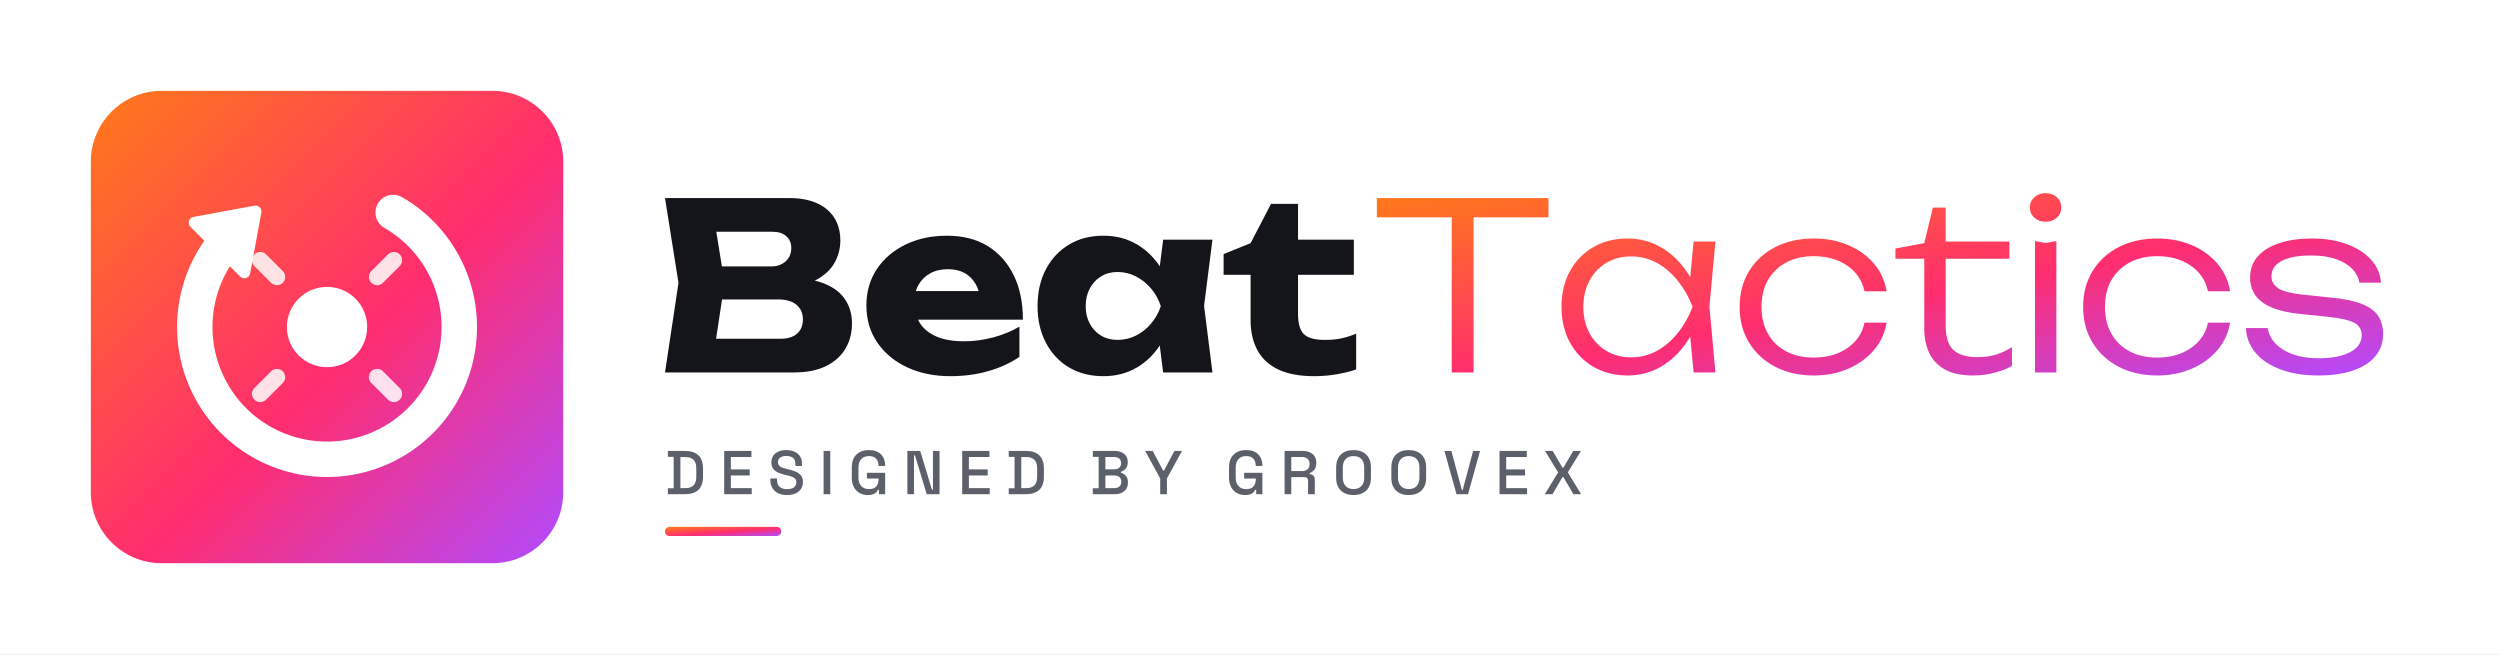
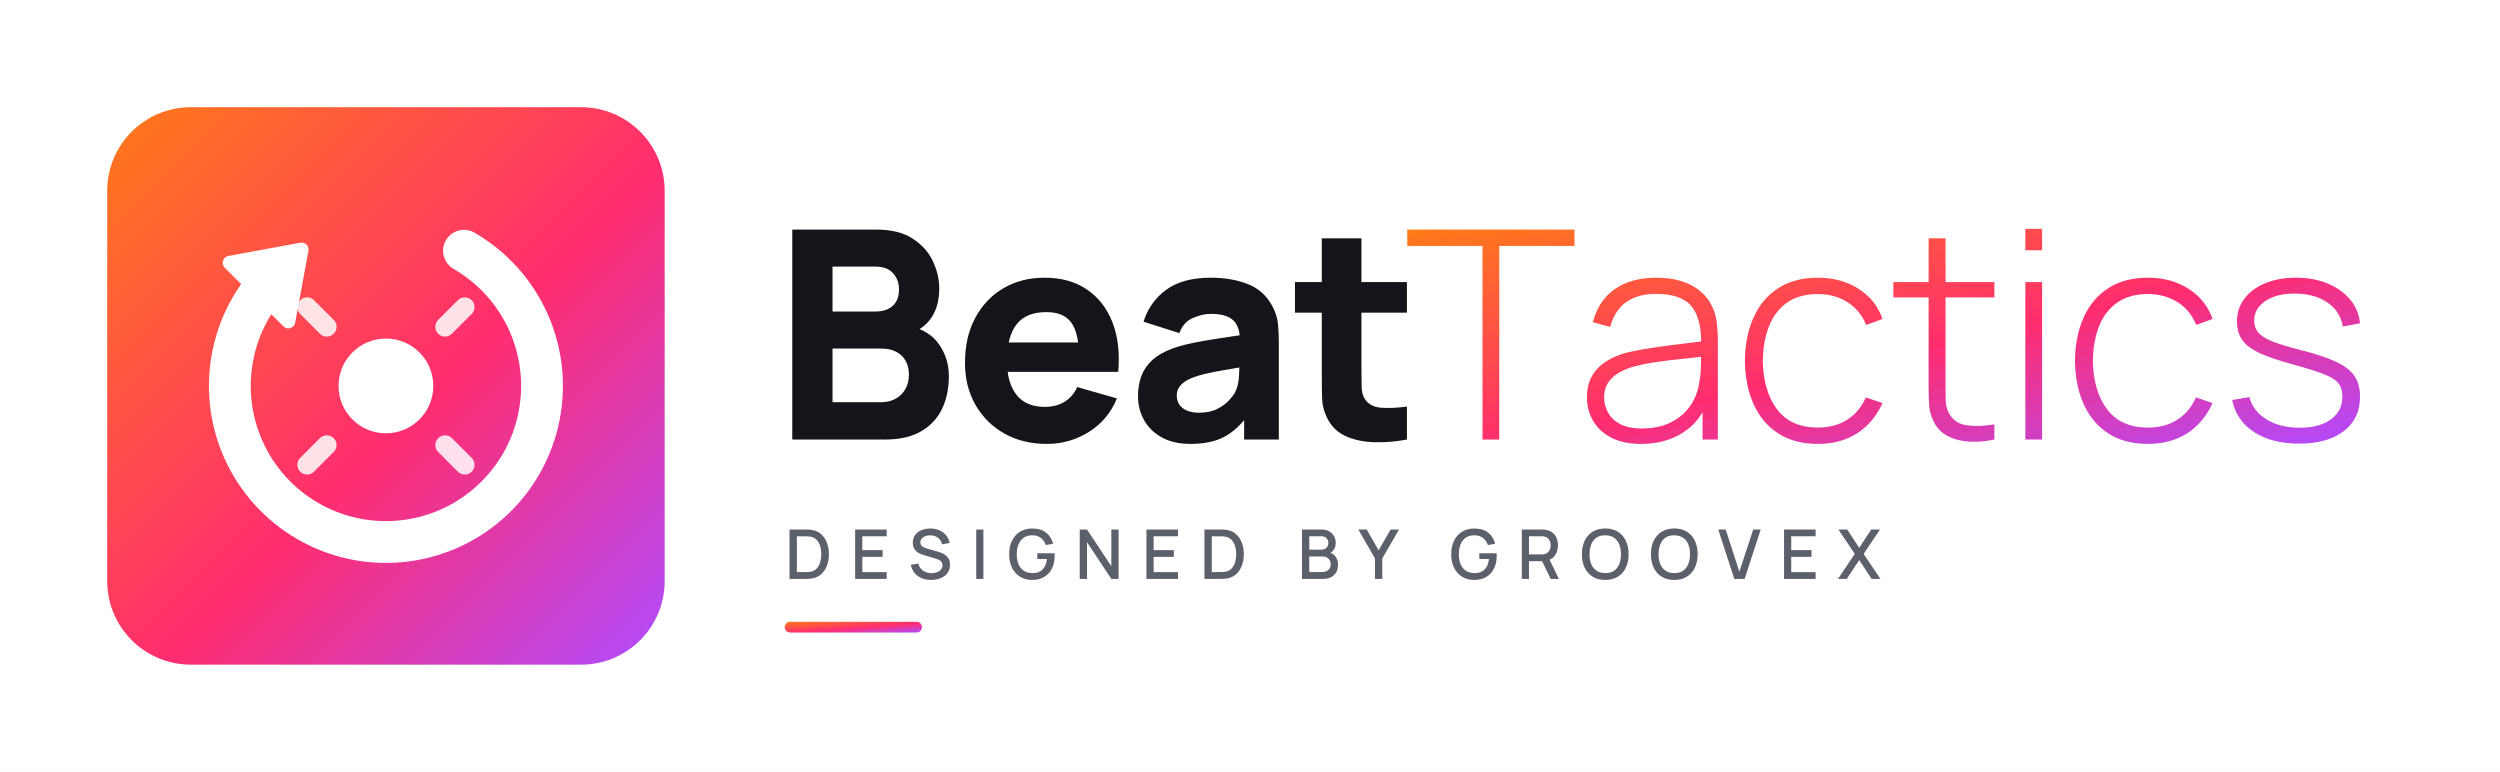
- <svg xmlns="http://www.w3.org/2000/svg" viewBox="0 0 1376 360" width="1376" height="360">
+ <svg xmlns="http://www.w3.org/2000/svg" viewBox="0 0 1166 360" width="1166" height="360">
  <defs>
    <linearGradient id="g" x1="0" y1="0" x2="1" y2="1">
      <stop offset="0" stop-color="#FF7A18" />
      <stop offset="0.55" stop-color="#FF2D6F" />
      <stop offset="1" stop-color="#B14BFF" />
    </linearGradient>
  </defs>
  <rect width="100%" height="100%" fill="#FFFFFF" />
  <rect x="50" y="50" width="260" height="260" rx="39.0" fill="url(#g)" />
  <path d="M216.40,116.95 A72.8,72.8 0 1 1 128.52,128.52" fill="none" stroke="#FFFFFF" stroke-width="19.50" stroke-linecap="round" />
  <path d="M140.66,116.39 L107.12,122.57 L134.48,149.92 Z" fill="#FFFFFF" stroke="#FFFFFF" stroke-width="6.50" stroke-linejoin="round" />
  <circle cx="180" cy="180" r="22.10" fill="#FFFFFF" />
  <line x1="207.58" y1="207.58" x2="216.77" y2="216.77" stroke="#FFFFFF" stroke-width="9.10" stroke-linecap="round" opacity="0.85" />
  <line x1="152.42" y1="207.58" x2="143.23" y2="216.77" stroke="#FFFFFF" stroke-width="9.10" stroke-linecap="round" opacity="0.85" />
  <line x1="152.42" y1="152.42" x2="143.23" y2="143.23" stroke="#FFFFFF" stroke-width="9.10" stroke-linecap="round" opacity="0.85" />
  <line x1="207.58" y1="152.42" x2="216.77" y2="143.23" stroke="#FFFFFF" stroke-width="9.10" stroke-linecap="round" opacity="0.85" />
-   <path d="M433.984 158.024 436.16 153.032Q447.296 153.288 454.528 156.424Q461.76 159.56 465.344 165.128Q468.928 170.696 468.928 177.992Q468.928 185.8 465.344 191.88Q461.76 197.96 454.656 201.48Q447.552 205.0 436.928 205.0H366.016L373.44 155.72L366.016 109.0H434.368Q447.68 109.0 455.104 115.208Q462.528 121.416 462.528 132.424Q462.528 138.44 459.712 143.944Q456.896 149.448 450.688 153.224Q444.48 157.0 433.984 158.024ZM392.256 198.856 382.016 186.44H429.76Q435.52 186.44 438.72 183.624Q441.92 180.808 441.92 175.816Q441.92 170.824 438.464 167.816Q435.008 164.808 428.224 164.808H388.8V146.632H424.64Q429.248 146.632 432.384 143.88Q435.52 141.128 435.52 136.392Q435.52 132.552 432.832 130.056Q430.144 127.56 425.152 127.56H382.144L392.256 115.144L398.784 155.72ZM523.072 207.048Q509.76 207.048 499.328 202.184Q488.896 197.32 482.88 188.552Q476.864 179.784 476.864 168.136Q476.864 156.744 482.624 148.104Q488.384 139.464 498.432 134.6Q508.48 129.736 521.152 129.736Q534.336 129.736 543.616 135.432Q552.896 141.128 557.952 151.496Q563.008 161.864 563.008 175.944H497.984V160.2H548.288L539.712 165.704Q539.2 160.072 536.896 156.168Q534.592 152.264 530.816 150.216Q527.04 148.168 521.792 148.168Q516.032 148.168 511.936 150.472Q507.84 152.776 505.536 156.808Q503.232 160.84 503.232 166.216Q503.232 173.128 506.368 177.928Q509.504 182.728 515.584 185.288Q521.664 187.848 530.496 187.848Q538.56 187.848 546.56 185.736Q554.56 183.624 561.088 179.784V196.424Q553.536 201.544 543.872 204.296Q534.208 207.048 523.072 207.048ZM640.192 205.0 636.864 178.632 640.32 168.52 636.864 158.408 640.192 131.912H667.328L662.72 168.392L667.328 205.0ZM646.336 168.52Q644.544 180.04 639.232 188.744Q633.92 197.448 625.792 202.248Q617.664 207.048 607.296 207.048Q596.544 207.048 588.416 202.248Q580.288 197.448 575.68 188.68Q571.072 179.912 571.072 168.52Q571.072 156.872 575.68 148.168Q580.288 139.464 588.416 134.6Q596.544 129.736 607.296 129.736Q617.664 129.736 625.792 134.536Q633.92 139.336 639.296 147.976Q644.672 156.616 646.336 168.52ZM597.568 168.52Q597.568 173.896 599.808 178.12Q602.048 182.344 606.016 184.712Q609.984 187.08 615.104 187.08Q620.48 187.08 625.216 184.712Q629.952 182.344 633.536 178.12Q637.12 173.896 638.912 168.52Q637.12 163.016 633.536 158.792Q629.952 154.568 625.216 152.136Q620.48 149.704 615.104 149.704Q609.984 149.704 606.016 152.136Q602.048 154.568 599.808 158.792Q597.568 163.016 597.568 168.52ZM673.472 151.24V139.848L688.32 133.832L699.584 112.2H714.432V131.912H745.152V151.24H714.432V172.744Q714.432 180.68 717.632 183.88Q720.832 187.08 729.28 187.08Q734.656 187.08 738.816 186.12Q742.976 185.16 746.432 183.624V203.336Q742.592 204.744 736.32 205.896Q730.048 207.048 723.392 207.048Q711.232 207.048 703.488 203.336Q695.744 199.624 692.032 192.648Q688.32 185.672 688.32 176.328V151.24Z" fill="#14151A" />
-   <path d="M799.024 114.76H811.056V205.0H799.024ZM757.808 109.0H852.272V119.624H757.808ZM932.144 205.0 929.584 177.736 932.784 168.904 929.584 160.2 932.144 132.936H944.176L940.848 168.904L944.176 205.0ZM936.752 168.904Q933.936 180.168 928.112 188.68Q922.288 197.192 914.032 201.928Q905.776 206.664 895.792 206.664Q885.168 206.664 876.976 201.864Q868.784 197.064 864.112 188.552Q859.44 180.04 859.44 168.904Q859.44 157.64 864.112 149.192Q868.784 140.744 876.976 136.008Q885.168 131.272 895.792 131.272Q905.776 131.272 914.032 136.008Q922.288 140.744 928.176 149.192Q934.064 157.64 936.752 168.904ZM871.472 168.904Q871.472 177.096 874.864 183.368Q878.256 189.64 884.208 193.16Q890.16 196.68 897.712 196.68Q905.392 196.68 911.856 193.16Q918.32 189.64 923.376 183.368Q928.432 177.096 931.632 168.904Q928.432 160.712 923.376 154.44Q918.32 148.168 911.856 144.648Q905.392 141.128 897.712 141.128Q890.16 141.128 884.208 144.648Q878.256 148.168 874.864 154.44Q871.472 160.712 871.472 168.904ZM1038.384 177.608Q1036.976 186.184 1031.408 192.712Q1025.84 199.24 1017.264 202.952Q1008.688 206.664 998.32 206.664Q986.288 206.664 977.072 201.864Q967.856 197.064 962.672 188.552Q957.488 180.04 957.488 168.904Q957.488 157.768 962.672 149.256Q967.856 140.744 977.072 136.008Q986.288 131.272 998.32 131.272Q1008.688 131.272 1017.264 134.92Q1025.84 138.568 1031.408 145.096Q1036.976 151.624 1038.384 160.328H1026.224Q1024.304 151.368 1016.688 146.184Q1009.072 141.0 998.32 141.0Q989.616 141.0 983.152 144.456Q976.688 147.912 973.104 154.12Q969.52 160.328 969.52 168.904Q969.52 177.48 973.104 183.752Q976.688 190.024 983.152 193.416Q989.616 196.808 998.32 196.808Q1009.2 196.808 1016.816 191.56Q1024.432 186.312 1026.224 177.608ZM1043.248 142.408V136.776L1059.12 133.832L1063.856 114.248H1070.896V132.936H1105.968V142.408H1070.896V179.016Q1070.896 188.744 1075.184 192.648Q1079.472 196.552 1088.432 196.552Q1094.32 196.552 1098.736 195.144Q1103.152 193.736 1107.376 191.048V201.416Q1104.304 203.336 1098.352 205.0Q1092.4 206.664 1086.0 206.664Q1076.272 206.664 1070.32 203.272Q1064.368 199.88 1061.744 194.056Q1059.12 188.232 1059.12 180.808V142.408ZM1120.048 132.68 1125.936 133.704 1131.824 132.68V205.0H1120.048ZM1125.808 122.056Q1122.224 122.056 1119.728 119.816Q1117.232 117.576 1117.232 114.12Q1117.232 110.792 1119.728 108.552Q1122.224 106.312 1125.808 106.312Q1129.648 106.312 1132.08 108.552Q1134.512 110.792 1134.512 114.12Q1134.512 117.576 1132.08 119.816Q1129.648 122.056 1125.808 122.056ZM1227.44 177.608Q1226.032 186.184 1220.464 192.712Q1214.896 199.24 1206.32 202.952Q1197.744 206.664 1187.376 206.664Q1175.344 206.664 1166.128 201.864Q1156.912 197.064 1151.728 188.552Q1146.544 180.04 1146.544 168.904Q1146.544 157.768 1151.728 149.256Q1156.912 140.744 1166.128 136.008Q1175.344 131.272 1187.376 131.272Q1197.744 131.272 1206.32 134.92Q1214.896 138.568 1220.464 145.096Q1226.032 151.624 1227.44 160.328H1215.28Q1213.36 151.368 1205.744 146.184Q1198.128 141.0 1187.376 141.0Q1178.672 141.0 1172.208 144.456Q1165.744 147.912 1162.16 154.12Q1158.576 160.328 1158.576 168.904Q1158.576 177.48 1162.16 183.752Q1165.744 190.024 1172.208 193.416Q1178.672 196.808 1187.376 196.808Q1198.256 196.808 1205.872 191.56Q1213.488 186.312 1215.28 177.608ZM1311.664 183.88Q1311.664 190.792 1307.504 195.912Q1303.344 201.032 1295.344 203.848Q1287.344 206.664 1275.952 206.664Q1264.304 206.664 1255.408 203.4Q1246.512 200.136 1241.52 194.248Q1236.528 188.36 1236.144 180.552H1248.176Q1248.944 185.544 1252.656 189.32Q1256.368 193.096 1262.384 195.144Q1268.4 197.192 1276.08 197.192Q1287.216 197.192 1293.552 193.8Q1299.888 190.408 1299.888 184.52Q1299.888 179.912 1295.792 177.672Q1291.696 175.432 1280.56 174.28L1266.608 172.872Q1256.24 171.848 1250.032 169.096Q1243.824 166.344 1241.136 162.184Q1238.448 158.024 1238.448 152.904Q1238.448 145.864 1242.736 141.064Q1247.024 136.264 1254.704 133.768Q1262.384 131.272 1272.496 131.272Q1283.248 131.272 1291.632 134.344Q1300.016 137.416 1305.008 142.92Q1310 148.424 1310.512 155.592H1298.608Q1297.968 151.496 1294.768 148.104Q1291.568 144.712 1285.872 142.664Q1280.176 140.616 1271.856 140.616Q1261.616 140.616 1255.92 143.56Q1250.224 146.504 1250.224 152.136Q1250.224 156.232 1253.936 158.664Q1257.648 161.096 1267.12 162.12L1282.992 163.784Q1293.872 164.808 1300.144 167.368Q1306.416 169.928 1309.04 174.024Q1311.664 178.12 1311.664 183.88Z" fill="url(#g)" />
-   <path d="M367.598 272.0V268.736H370.794V251.464H367.598V248.2H377.118Q381.878 248.2 384.411 250.614Q386.944 253.028 386.944 257.89V262.344Q386.944 267.206 384.411 269.603Q381.878 272.0 377.118 272.0ZM374.5 268.668H377.152Q380.246 268.668 381.742 267.104Q383.238 265.54 383.238 262.446V257.754Q383.238 254.626 381.742 253.096Q380.246 251.566 377.152 251.566H374.5ZM398.592 272.0V248.2H413.586V251.532H402.264V258.366H412.634V261.698H402.264V268.668H413.756V272.0ZM433.19 272.476Q430.504 272.476 428.43 271.524Q426.356 270.572 425.183 268.719Q424.01 266.866 424.01 264.214V263.364H427.648V264.214Q427.648 266.73 429.161 267.988Q430.674 269.246 433.19 269.246Q435.74 269.246 437.032 268.175Q438.324 267.104 438.324 265.404Q438.324 264.282 437.712 263.568Q437.1 262.854 435.978 262.429Q434.856 262.004 433.292 261.63L432.034 261.324Q429.756 260.78 428.073 259.981Q426.39 259.182 425.472 257.856Q424.554 256.53 424.554 254.456Q424.554 252.348 425.591 250.852Q426.628 249.356 428.464 248.54Q430.3 247.724 432.782 247.724Q435.264 247.724 437.219 248.574Q439.174 249.424 440.296 251.09Q441.418 252.756 441.418 255.272V256.496H437.78V255.272Q437.78 253.742 437.151 252.79Q436.522 251.838 435.4 251.396Q434.278 250.954 432.782 250.954Q430.606 250.954 429.399 251.855Q428.192 252.756 428.192 254.354Q428.192 255.442 428.719 256.139Q429.246 256.836 430.266 257.278Q431.286 257.72 432.816 258.06L434.074 258.366Q436.386 258.876 438.154 259.675Q439.922 260.474 440.942 261.834Q441.962 263.194 441.962 265.336Q441.962 267.478 440.891 269.076Q439.82 270.674 437.848 271.575Q435.876 272.476 433.19 272.476ZM453.304 272.0V248.2H456.976V272.0ZM477.702 272.476Q475.152 272.476 473.146 271.371Q471.14 270.266 469.984 268.124Q468.828 265.982 468.828 262.888V257.312Q468.828 252.654 471.378 250.189Q473.928 247.724 478.28 247.724Q482.564 247.724 484.876 250.053Q487.188 252.382 487.188 256.292V256.462H483.55V256.19Q483.55 254.728 482.972 253.555Q482.394 252.382 481.238 251.702Q480.082 251.022 478.28 251.022Q475.56 251.022 474.03 252.671Q472.5 254.32 472.5 257.244V262.956Q472.5 265.846 474.03 267.529Q475.56 269.212 478.314 269.212Q481.034 269.212 482.292 267.716Q483.55 266.22 483.55 263.84V263.398H477.158V260.236H487.188V272.0H483.788V269.586H483.244Q482.938 270.232 482.343 270.912Q481.748 271.592 480.643 272.034Q479.538 272.476 477.702 272.476ZM499.414 272.0V248.2H506.486L512.946 269.552H513.49V248.2H517.128V272.0H510.056L503.596 250.614H503.052V272.0ZM529.592 272.0V248.2H544.586V251.532H533.264V258.366H543.634V261.698H533.264V268.668H544.756V272.0ZM555.214 272.0V268.736H558.41V251.464H555.214V248.2H564.734Q569.494 248.2 572.027 250.614Q574.56 253.028 574.56 257.89V262.344Q574.56 267.206 572.027 269.603Q569.494 272.0 564.734 272.0ZM562.116 268.668H564.768Q567.862 268.668 569.358 267.104Q570.854 265.54 570.854 262.446V257.754Q570.854 254.626 569.358 253.096Q567.862 251.566 564.768 251.566H562.116ZM601.494 272.0V268.736H604.69V251.464H601.494V248.2H613.564Q615.706 248.2 617.304 248.931Q618.902 249.662 619.803 251.005Q620.704 252.348 620.704 254.184V254.524Q620.704 256.156 620.092 257.21Q619.48 258.264 618.613 258.842Q617.746 259.42 616.964 259.658V260.202Q617.746 260.406 618.647 261.001Q619.548 261.596 620.177 262.65Q620.806 263.704 620.806 265.404V265.744Q620.806 267.716 619.888 269.11Q618.97 270.504 617.355 271.252Q615.74 272.0 613.632 272.0ZM608.396 268.668H613.19Q615.026 268.668 616.08 267.784Q617.134 266.9 617.134 265.336V265.03Q617.134 263.466 616.097 262.582Q615.06 261.698 613.19 261.698H608.396ZM608.396 258.332H613.19Q614.924 258.332 615.978 257.465Q617.032 256.598 617.032 255.102V254.762Q617.032 253.266 615.995 252.399Q614.958 251.532 613.19 251.532H608.396ZM638.574 272.0V263.364L630.312 248.2H634.46L640.172 258.978H640.682L646.394 248.2H650.542L642.28 263.364V272.0ZM685.33 272.476Q682.78 272.476 680.774 271.371Q678.768 270.266 677.612 268.124Q676.456 265.982 676.456 262.888V257.312Q676.456 252.654 679.006 250.189Q681.556 247.724 685.908 247.724Q690.192 247.724 692.504 250.053Q694.816 252.382 694.816 256.292V256.462H691.178V256.19Q691.178 254.728 690.6 253.555Q690.022 252.382 688.866 251.702Q687.71 251.022 685.908 251.022Q683.188 251.022 681.658 252.671Q680.128 254.32 680.128 257.244V262.956Q680.128 265.846 681.658 267.529Q683.188 269.212 685.942 269.212Q688.662 269.212 689.92 267.716Q691.178 266.22 691.178 263.84V263.398H684.786V260.236H694.816V272.0H691.416V269.586H690.872Q690.566 270.232 689.971 270.912Q689.376 271.592 688.271 272.034Q687.166 272.476 685.33 272.476ZM707.042 272.0V248.2H717.038Q719.248 248.2 720.931 248.965Q722.614 249.73 723.549 251.158Q724.484 252.586 724.484 254.558V254.932Q724.484 257.176 723.413 258.519Q722.342 259.862 720.812 260.406V260.95Q722.104 261.018 722.886 261.817Q723.668 262.616 723.668 264.112V272.0H719.962V264.622Q719.962 263.704 719.486 263.16Q719.01 262.616 717.956 262.616H710.714V272.0ZM710.714 259.284H716.63Q718.602 259.284 719.69 258.281Q720.778 257.278 720.778 255.544V255.272Q720.778 253.538 719.707 252.535Q718.636 251.532 716.63 251.532H710.714ZM744.972 272.476Q740.586 272.476 738.002 270.011Q735.418 267.546 735.418 262.888V257.312Q735.418 252.654 738.002 250.189Q740.586 247.724 744.972 247.724Q749.358 247.724 751.959 250.189Q754.56 252.654 754.56 257.312V262.888Q754.56 267.546 751.959 270.011Q749.358 272.476 744.972 272.476ZM744.972 269.178Q747.794 269.178 749.324 267.529Q750.854 265.88 750.854 263.024V257.176Q750.854 254.32 749.324 252.671Q747.794 251.022 744.972 251.022Q742.218 251.022 740.654 252.671Q739.09 254.32 739.09 257.176V263.024Q739.09 265.88 740.654 267.529Q742.218 269.178 744.972 269.178ZM775.354 272.476Q770.968 272.476 768.384 270.011Q765.8 267.546 765.8 262.888V257.312Q765.8 252.654 768.384 250.189Q770.968 247.724 775.354 247.724Q779.74 247.724 782.341 250.189Q784.942 252.654 784.942 257.312V262.888Q784.942 267.546 782.341 270.011Q779.74 272.476 775.354 272.476ZM775.354 269.178Q778.176 269.178 779.706 267.529Q781.236 265.88 781.236 263.024V257.176Q781.236 254.32 779.706 252.671Q778.176 251.022 775.354 251.022Q772.6 251.022 771.036 252.671Q769.472 254.32 769.472 257.176V263.024Q769.472 265.88 771.036 267.529Q772.6 269.178 775.354 269.178ZM801.656 272.0 795.026 248.2H798.834L804.614 269.688H805.056L810.802 248.2H814.61L808.014 272.0ZM825.34 272.0V248.2H840.334V251.532H829.012V258.366H839.382V261.698H829.012V268.668H840.504V272.0ZM850.282 272.0 857.592 259.998 850.384 248.2H854.6L859.972 257.38H860.516L865.922 248.2H870.138L862.93 259.998L870.24 272.0H865.99L860.516 262.616H859.972L854.498 272.0Z" fill="#5B606B" />
+   <path d="M369.52 205.0V107.08H408.688Q419.16 107.08 425.62 111.262Q432.08 115.444 435.072 121.768Q438.064 128.092 438.064 134.552Q438.064 142.78 434.358 148.22Q430.652 153.66 424.192 155.496V152.096Q433.372 154.0 437.962 160.596Q442.552 167.192 442.552 175.352Q442.552 184.124 439.322 190.788Q436.092 197.452 429.496 201.226Q422.9 205.0 412.904 205.0ZM388.288 187.592H411.0Q414.74 187.592 417.664 185.994Q420.588 184.396 422.254 181.506Q423.92 178.616 423.92 174.672Q423.92 171.204 422.492 168.484Q421.064 165.764 418.174 164.166Q415.284 162.568 411.0 162.568H388.288ZM388.288 145.296H408.416Q411.544 145.296 413.992 144.208Q416.44 143.12 417.868 140.842Q419.296 138.564 419.296 134.96Q419.296 130.472 416.508 127.412Q413.72 124.352 408.416 124.352H388.288ZM488.288 207.04Q477.0 207.04 468.398 202.178Q459.796 197.316 454.934 188.782Q450.072 180.248 450.072 169.232Q450.072 157.196 454.832 148.288Q459.592 139.38 467.956 134.45Q476.32 129.52 487.2 129.52Q498.76 129.52 506.852 134.96Q514.944 140.4 518.82 150.26Q522.696 160.12 521.54 173.448H503.248V166.648Q503.248 155.428 499.678 150.498Q496.108 145.568 488.016 145.568Q478.564 145.568 474.11 151.314Q469.656 157.06 469.656 168.28Q469.656 178.548 474.11 184.158Q478.564 189.768 487.2 189.768Q492.64 189.768 496.516 187.388Q500.392 185.008 502.432 180.52L520.928 185.824Q516.78 195.888 507.838 201.464Q498.896 207.04 488.288 207.04ZM463.944 173.448V159.712H512.632V173.448ZM555.24 207.04Q547.352 207.04 541.878 204.014Q536.404 200.988 533.582 195.922Q530.76 190.856 530.76 184.736Q530.76 179.636 532.324 175.42Q533.888 171.204 537.39 167.974Q540.892 164.744 546.808 162.568Q550.888 161.072 556.532 159.916Q562.176 158.76 569.316 157.706Q576.456 156.652 585.024 155.36L578.36 159.032Q578.36 152.504 575.232 149.444Q572.104 146.384 564.76 146.384Q560.68 146.384 556.26 148.356Q551.84 150.328 550.072 155.36L533.344 150.056Q536.132 140.944 543.816 135.232Q551.5 129.52 564.76 129.52Q574.484 129.52 582.032 132.512Q589.58 135.504 593.456 142.848Q595.632 146.928 596.04 151.008Q596.448 155.088 596.448 160.12V205.0H580.264V189.904L582.576 193.032Q577.204 200.444 570.982 203.742Q564.76 207.04 555.24 207.04ZM559.184 192.488Q564.284 192.488 567.786 190.686Q571.288 188.884 573.362 186.572Q575.436 184.26 576.184 182.696Q577.612 179.704 577.85 175.726Q578.088 171.748 578.088 169.096L583.528 170.456Q575.3 171.816 570.2 172.734Q565.1 173.652 561.972 174.4Q558.844 175.148 556.464 176.032Q553.744 177.12 552.078 178.378Q550.412 179.636 549.63 181.132Q548.848 182.628 548.848 184.464Q548.848 186.98 550.106 188.782Q551.364 190.584 553.676 191.536Q555.988 192.488 559.184 192.488ZM656.192 205.0Q648.576 206.428 641.266 206.258Q633.956 206.088 628.21 203.674Q622.464 201.26 619.472 195.888Q616.752 190.856 616.616 185.654Q616.48 180.452 616.48 173.856V111.16H634.976V172.768Q634.976 177.052 635.078 180.486Q635.18 183.92 636.472 185.96Q638.92 189.836 644.292 190.176Q649.664 190.516 656.192 189.632ZM603.968 145.84V131.56H656.192V145.84Z" fill="#14151A" />
+   <path d="M691.44 205.0V114.696H656.352V107.08H734.348V114.696H699.26V205.0ZM765.444 207.04Q756.944 207.04 751.334 204.048Q745.724 201.056 742.936 196.126Q740.148 191.196 740.148 185.416Q740.148 179.16 742.766 174.944Q745.384 170.728 749.77 168.144Q754.156 165.56 759.46 164.268Q765.512 162.908 772.516 161.922Q779.52 160.936 785.878 160.188Q792.236 159.44 796.248 158.896L793.392 160.596Q793.664 148.696 788.938 142.882Q784.212 137.068 772.312 137.068Q763.948 137.068 758.542 140.842Q753.136 144.616 750.96 152.504L742.936 150.26Q745.452 140.264 753.068 134.892Q760.684 129.52 772.584 129.52Q782.716 129.52 789.618 133.464Q796.52 137.408 799.24 144.548Q800.396 147.472 800.804 151.382Q801.212 155.292 801.212 159.236V205.0H794.072V185.688L796.724 186.368Q793.392 196.296 785.096 201.668Q776.8 207.04 765.444 207.04ZM765.852 199.832Q773.332 199.832 778.976 197.146Q784.62 194.46 788.122 189.598Q791.624 184.736 792.576 178.14Q793.256 174.468 793.324 170.184Q793.392 165.9 793.392 163.86L796.792 166.036Q792.372 166.58 786.218 167.192Q780.064 167.804 773.672 168.688Q767.28 169.572 762.112 170.932Q758.916 171.816 755.686 173.482Q752.456 175.148 750.314 178.072Q748.172 180.996 748.172 185.484Q748.172 188.816 749.838 192.148Q751.504 195.48 755.38 197.656Q759.256 199.832 765.852 199.832ZM847.88 207.04Q836.864 207.04 829.316 202.11Q821.768 197.18 817.858 188.442Q813.948 179.704 813.812 168.28Q813.948 156.652 817.926 147.914Q821.904 139.176 829.452 134.348Q837 129.52 847.948 129.52Q858.624 129.52 866.75 134.654Q874.876 139.788 878.004 148.764L870.388 151.552Q867.6 144.684 861.616 140.91Q855.632 137.136 847.88 137.136Q839.176 137.136 833.532 141.114Q827.888 145.092 825.1 152.096Q822.312 159.1 822.176 168.28Q822.38 182.356 828.806 190.89Q835.232 199.424 847.88 199.424Q855.7 199.424 861.446 195.82Q867.192 192.216 870.252 185.348L878.004 188.0Q873.72 197.316 866.036 202.178Q858.352 207.04 847.88 207.04ZM930.18 205.0Q924.332 206.292 918.62 205.986Q912.908 205.68 908.454 203.402Q904 201.124 901.756 196.364Q899.92 192.488 899.716 188.544Q899.512 184.6 899.512 179.5V111.16H907.4V179.364Q907.4 183.988 907.502 187.014Q907.604 190.04 908.896 192.556Q911.344 197.248 916.648 198.234Q921.952 199.22 930.18 197.928ZM883.056 138.7V131.56H930.18V138.7ZM944.616 116.736V106.74H952.436V116.736ZM944.616 205.0V131.56H952.436V205.0ZM1001.824 207.04Q990.808 207.04 983.26 202.11Q975.712 197.18 971.802 188.442Q967.892 179.704 967.756 168.28Q967.892 156.652 971.87 147.914Q975.848 139.176 983.396 134.348Q990.944 129.52 1001.892 129.52Q1012.568 129.52 1020.694 134.654Q1028.82 139.788 1031.948 148.764L1024.332 151.552Q1021.544 144.684 1015.56 140.91Q1009.576 137.136 1001.824 137.136Q993.12 137.136 987.476 141.114Q981.832 145.092 979.044 152.096Q976.256 159.1 976.12 168.28Q976.324 182.356 982.75 190.89Q989.176 199.424 1001.824 199.424Q1009.644 199.424 1015.39 195.82Q1021.136 192.216 1024.196 185.348L1031.948 188.0Q1027.664 197.316 1019.98 202.178Q1012.296 207.04 1001.824 207.04ZM1072.292 206.904Q1059.576 206.904 1051.314 201.532Q1043.052 196.16 1041.08 186.572L1049.104 185.212Q1050.804 191.74 1057.128 195.616Q1063.452 199.492 1072.632 199.492Q1081.744 199.492 1087.116 195.616Q1092.488 191.74 1092.488 185.008Q1092.488 181.336 1090.822 178.99Q1089.156 176.644 1084.26 174.672Q1079.364 172.7 1069.708 170.048Q1059.508 167.328 1053.762 164.608Q1048.016 161.888 1045.67 158.42Q1043.324 154.952 1043.324 149.92Q1043.324 143.868 1046.792 139.278Q1050.26 134.688 1056.482 132.104Q1062.704 129.52 1070.864 129.52Q1079.024 129.52 1085.552 132.206Q1092.08 134.892 1096.092 139.686Q1100.104 144.48 1100.716 150.804L1092.692 152.3Q1091.536 145.228 1085.552 141.114Q1079.568 137.0 1070.592 136.932Q1062.092 136.796 1056.72 140.298Q1051.348 143.8 1051.348 149.512Q1051.348 152.776 1053.218 155.054Q1055.088 157.332 1059.848 159.236Q1064.608 161.14 1073.312 163.316Q1083.92 166.036 1089.87 168.892Q1095.82 171.748 1098.268 175.59Q1100.716 179.432 1100.716 185.076Q1100.716 195.276 1093.134 201.09Q1085.552 206.904 1072.292 206.904Z" fill="url(#g)" />
+   <path d="M368.24 270.0V246.96H375.456Q375.776 246.96 376.648 246.976Q377.52 246.992 378.32 247.104Q381.024 247.44 382.872 249.04Q384.72 250.64 385.664 253.096Q386.608 255.552 386.608 258.48Q386.608 261.424 385.664 263.88Q384.72 266.336 382.872 267.928Q381.024 269.52 378.32 269.856Q377.52 269.968 376.648 269.984Q375.776 270.0 375.456 270.0ZM371.664 266.816H375.456Q376.0 266.816 376.752 266.784Q377.504 266.752 378.08 266.656Q379.84 266.32 380.936 265.128Q382.032 263.936 382.544 262.192Q383.056 260.448 383.056 258.48Q383.056 256.448 382.528 254.712Q382.0 252.976 380.904 251.8Q379.808 250.624 378.08 250.304Q377.504 250.192 376.744 250.168Q375.984 250.144 375.456 250.144H371.664ZM398.836 270.0V246.96H413.556V250.112H402.18V256.576H411.636V259.728H402.18V266.848H413.556V270.0ZM434.248 270.48Q431.768 270.48 429.776 269.624Q427.784 268.768 426.496 267.176Q425.208 265.584 424.824 263.392L428.312 262.864Q428.84 264.976 430.52 266.152Q432.2 267.328 434.44 267.328Q435.832 267.328 437.0 266.888Q438.168 266.448 438.88 265.624Q439.592 264.8 439.592 263.648Q439.592 263.024 439.376 262.544Q439.16 262.064 438.784 261.704Q438.408 261.344 437.872 261.08Q437.336 260.816 436.696 260.624L430.792 258.88Q429.928 258.624 429.032 258.216Q428.136 257.808 427.392 257.144Q426.648 256.48 426.184 255.496Q425.72 254.512 425.72 253.104Q425.72 250.976 426.816 249.496Q427.912 248.016 429.784 247.256Q431.656 246.496 433.976 246.496Q436.312 246.528 438.16 247.328Q440.008 248.128 441.232 249.624Q442.456 251.12 442.92 253.248L439.336 253.856Q439.096 252.56 438.312 251.624Q437.528 250.688 436.392 250.184Q435.256 249.68 433.928 249.664Q432.648 249.632 431.584 250.048Q430.52 250.464 429.888 251.216Q429.256 251.968 429.256 252.944Q429.256 253.904 429.816 254.496Q430.376 255.088 431.2 255.432Q432.024 255.776 432.84 256.0L437.096 257.2Q437.896 257.424 438.912 257.8Q439.928 258.176 440.88 258.848Q441.832 259.52 442.456 260.632Q443.08 261.744 443.08 263.424Q443.08 265.168 442.376 266.488Q441.672 267.808 440.448 268.696Q439.224 269.584 437.624 270.032Q436.024 270.48 434.248 270.48ZM455.308 270.0V246.96H458.652V270.0ZM481.376 270.48Q479.056 270.48 477.104 269.672Q475.152 268.864 473.712 267.312Q472.272 265.76 471.472 263.536Q470.672 261.312 470.672 258.48Q470.672 254.752 472.032 252.072Q473.392 249.392 475.808 247.944Q478.224 246.496 481.376 246.496Q485.44 246.496 487.864 248.384Q490.288 250.272 491.168 253.6L487.776 254.208Q487.072 252.144 485.504 250.912Q483.936 249.68 481.568 249.664Q479.12 249.648 477.496 250.752Q475.872 251.856 475.056 253.848Q474.24 255.84 474.224 258.48Q474.208 261.12 475.024 263.096Q475.84 265.072 477.48 266.176Q479.12 267.28 481.568 267.296Q483.536 267.328 484.952 266.568Q486.368 265.808 487.2 264.336Q488.032 262.864 488.272 260.72H483.792V258.032H491.824Q491.856 258.32 491.872 258.792Q491.888 259.264 491.888 259.392Q491.888 262.592 490.656 265.104Q489.424 267.616 487.072 269.048Q484.72 270.48 481.376 270.48ZM503.588 270.0V246.96H506.98L518.324 264.08V246.96H521.716V270.0H518.324L506.98 252.864V270.0ZM534.696 270.0V246.96H549.416V250.112H538.04V256.576H547.496V259.728H538.04V266.848H549.416V270.0ZM561.756 270.0V246.96H568.972Q569.292 246.96 570.164 246.976Q571.036 246.992 571.836 247.104Q574.54 247.44 576.388 249.04Q578.236 250.64 579.18 253.096Q580.124 255.552 580.124 258.48Q580.124 261.424 579.18 263.88Q578.236 266.336 576.388 267.928Q574.54 269.52 571.836 269.856Q571.036 269.968 570.164 269.984Q569.292 270.0 568.972 270.0ZM565.18 266.816H568.972Q569.516 266.816 570.268 266.784Q571.02 266.752 571.596 266.656Q573.356 266.32 574.452 265.128Q575.548 263.936 576.06 262.192Q576.572 260.448 576.572 258.48Q576.572 256.448 576.044 254.712Q575.516 252.976 574.42 251.8Q573.324 250.624 571.596 250.304Q571.02 250.192 570.26 250.168Q569.5 250.144 568.972 250.144H565.18ZM607.252 270.0V246.96H616.308Q618.5 246.96 619.988 247.856Q621.476 248.752 622.228 250.168Q622.98 251.584 622.98 253.152Q622.98 255.056 622.044 256.416Q621.108 257.776 619.524 258.272L619.492 257.488Q621.7 258.032 622.884 259.608Q624.068 261.184 624.068 263.28Q624.068 265.312 623.26 266.816Q622.452 268.32 620.908 269.16Q619.364 270.0 617.172 270.0ZM610.644 266.816H616.66Q617.796 266.816 618.7 266.384Q619.604 265.952 620.124 265.144Q620.644 264.336 620.644 263.216Q620.644 262.176 620.188 261.336Q619.732 260.496 618.876 260.008Q618.02 259.52 616.868 259.52H610.644ZM610.644 256.368H616.26Q617.188 256.368 617.932 255.992Q618.676 255.616 619.116 254.904Q619.556 254.192 619.556 253.184Q619.556 251.84 618.66 250.976Q617.764 250.112 616.26 250.112H610.644ZM641.304 270.0V260.48L633.512 246.96H637.416L643.0 256.64L648.584 246.96H652.488L644.696 260.48V270.0ZM687.552 270.48Q685.232 270.48 683.28 269.672Q681.328 268.864 679.888 267.312Q678.448 265.76 677.648 263.536Q676.848 261.312 676.848 258.48Q676.848 254.752 678.208 252.072Q679.568 249.392 681.984 247.944Q684.4 246.496 687.552 246.496Q691.616 246.496 694.04 248.384Q696.464 250.272 697.344 253.6L693.952 254.208Q693.248 252.144 691.68 250.912Q690.112 249.68 687.744 249.664Q685.296 249.648 683.672 250.752Q682.048 251.856 681.232 253.848Q680.416 255.84 680.4 258.48Q680.384 261.12 681.2 263.096Q682.016 265.072 683.656 266.176Q685.296 267.28 687.744 267.296Q689.712 267.328 691.128 266.568Q692.544 265.808 693.376 264.336Q694.208 262.864 694.448 260.72H689.968V258.032H698Q698.032 258.32 698.048 258.792Q698.064 259.264 698.064 259.392Q698.064 262.592 696.832 265.104Q695.6 267.616 693.248 269.048Q690.896 270.48 687.552 270.48ZM709.764 270.0V246.96H719.076Q719.412 246.96 719.908 246.984Q720.404 247.008 720.852 247.088Q722.772 247.392 724.06 248.4Q725.348 249.408 725.988 250.944Q726.628 252.48 726.628 254.336Q726.628 257.088 725.22 259.08Q723.812 261.072 720.996 261.568L719.636 261.728H713.108V270.0ZM723.236 270.0 718.692 260.624 722.068 259.76 727.06 270.0ZM713.108 258.56H718.948Q719.268 258.56 719.66 258.528Q720.052 258.496 720.404 258.416Q721.428 258.176 722.052 257.528Q722.676 256.88 722.948 256.032Q723.22 255.184 723.22 254.336Q723.22 253.488 722.948 252.648Q722.676 251.808 722.052 251.16Q721.428 250.512 720.404 250.272Q720.052 250.176 719.66 250.144Q719.268 250.112 718.948 250.112H713.108ZM748.696 270.48Q745.24 270.48 742.808 268.968Q740.376 267.456 739.088 264.752Q737.8 262.048 737.8 258.48Q737.8 254.912 739.088 252.208Q740.376 249.504 742.808 247.992Q745.24 246.48 748.696 246.48Q752.136 246.48 754.576 247.992Q757.016 249.504 758.296 252.208Q759.576 254.912 759.576 258.48Q759.576 262.048 758.296 264.752Q757.016 267.456 754.576 268.968Q752.136 270.48 748.696 270.48ZM748.696 267.296Q751.144 267.328 752.768 266.216Q754.392 265.104 755.208 263.112Q756.024 261.12 756.024 258.48Q756.024 255.84 755.208 253.864Q754.392 251.888 752.768 250.784Q751.144 249.68 748.696 249.664Q746.248 249.632 744.624 250.736Q743 251.84 742.184 253.84Q741.368 255.84 741.352 258.48Q741.336 261.12 742.152 263.096Q742.968 265.072 744.608 266.176Q746.248 267.28 748.696 267.296ZM780.892 270.48Q777.436 270.48 775.004 268.968Q772.572 267.456 771.284 264.752Q769.996 262.048 769.996 258.48Q769.996 254.912 771.284 252.208Q772.572 249.504 775.004 247.992Q777.436 246.48 780.892 246.48Q784.332 246.48 786.772 247.992Q789.212 249.504 790.492 252.208Q791.772 254.912 791.772 258.48Q791.772 262.048 790.492 264.752Q789.212 267.456 786.772 268.968Q784.332 270.48 780.892 270.48ZM780.892 267.296Q783.34 267.328 784.964 266.216Q786.588 265.104 787.404 263.112Q788.22 261.12 788.22 258.48Q788.22 255.84 787.404 253.864Q786.588 251.888 784.964 250.784Q783.34 249.68 780.892 249.664Q778.444 249.632 776.82 250.736Q775.196 251.84 774.38 253.84Q773.564 255.84 773.548 258.48Q773.532 261.12 774.348 263.096Q775.164 265.072 776.804 266.176Q778.444 267.28 780.892 267.296ZM808.88 270.0 801.392 246.96H804.864L811.248 266.624L817.712 246.96H821.184L813.696 270.0ZM832.084 270.0V246.96H846.804V250.112H835.428V256.576H844.884V259.728H835.428V266.848H846.804V270.0ZM857.224 270.0 865.08 258.336 857.432 246.96H861.528L867.144 255.504L872.728 246.96H876.84L869.192 258.336L877.032 270.0H872.936L867.144 261.184L861.336 270.0Z" fill="#5B606B" />
  <rect x="366" y="290" width="64" height="5" rx="2.5" fill="url(#g)" />
</svg>
